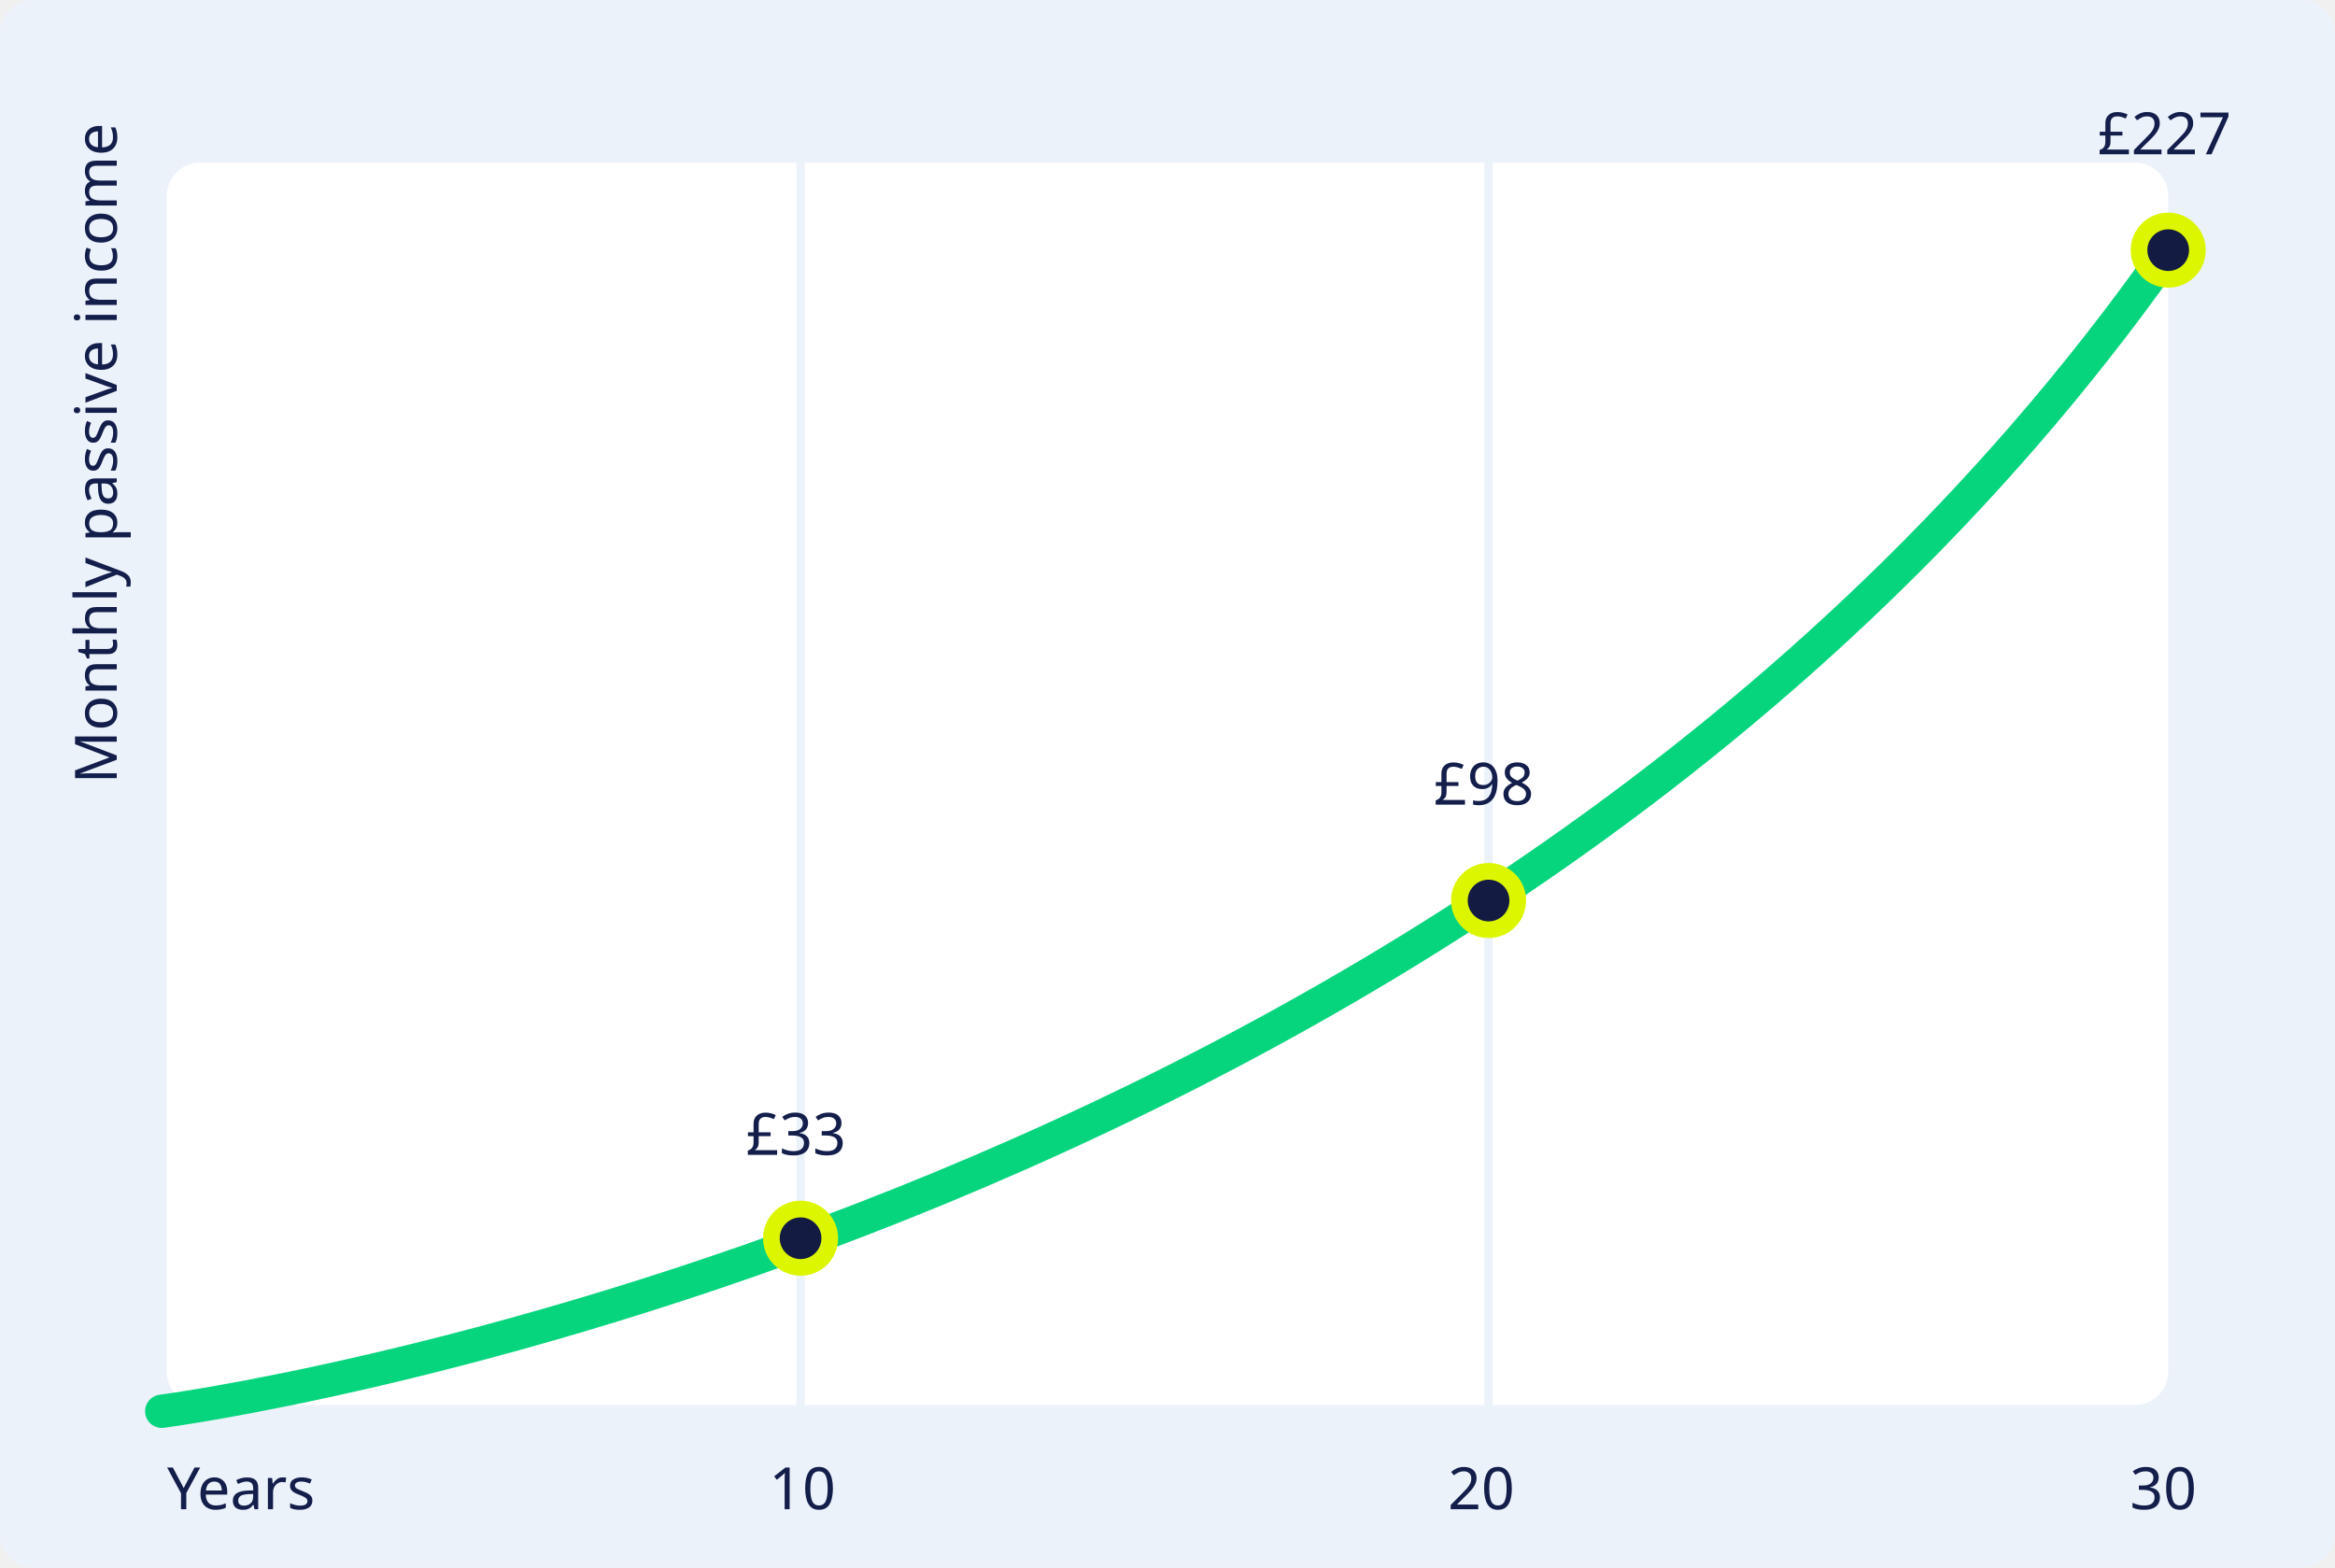
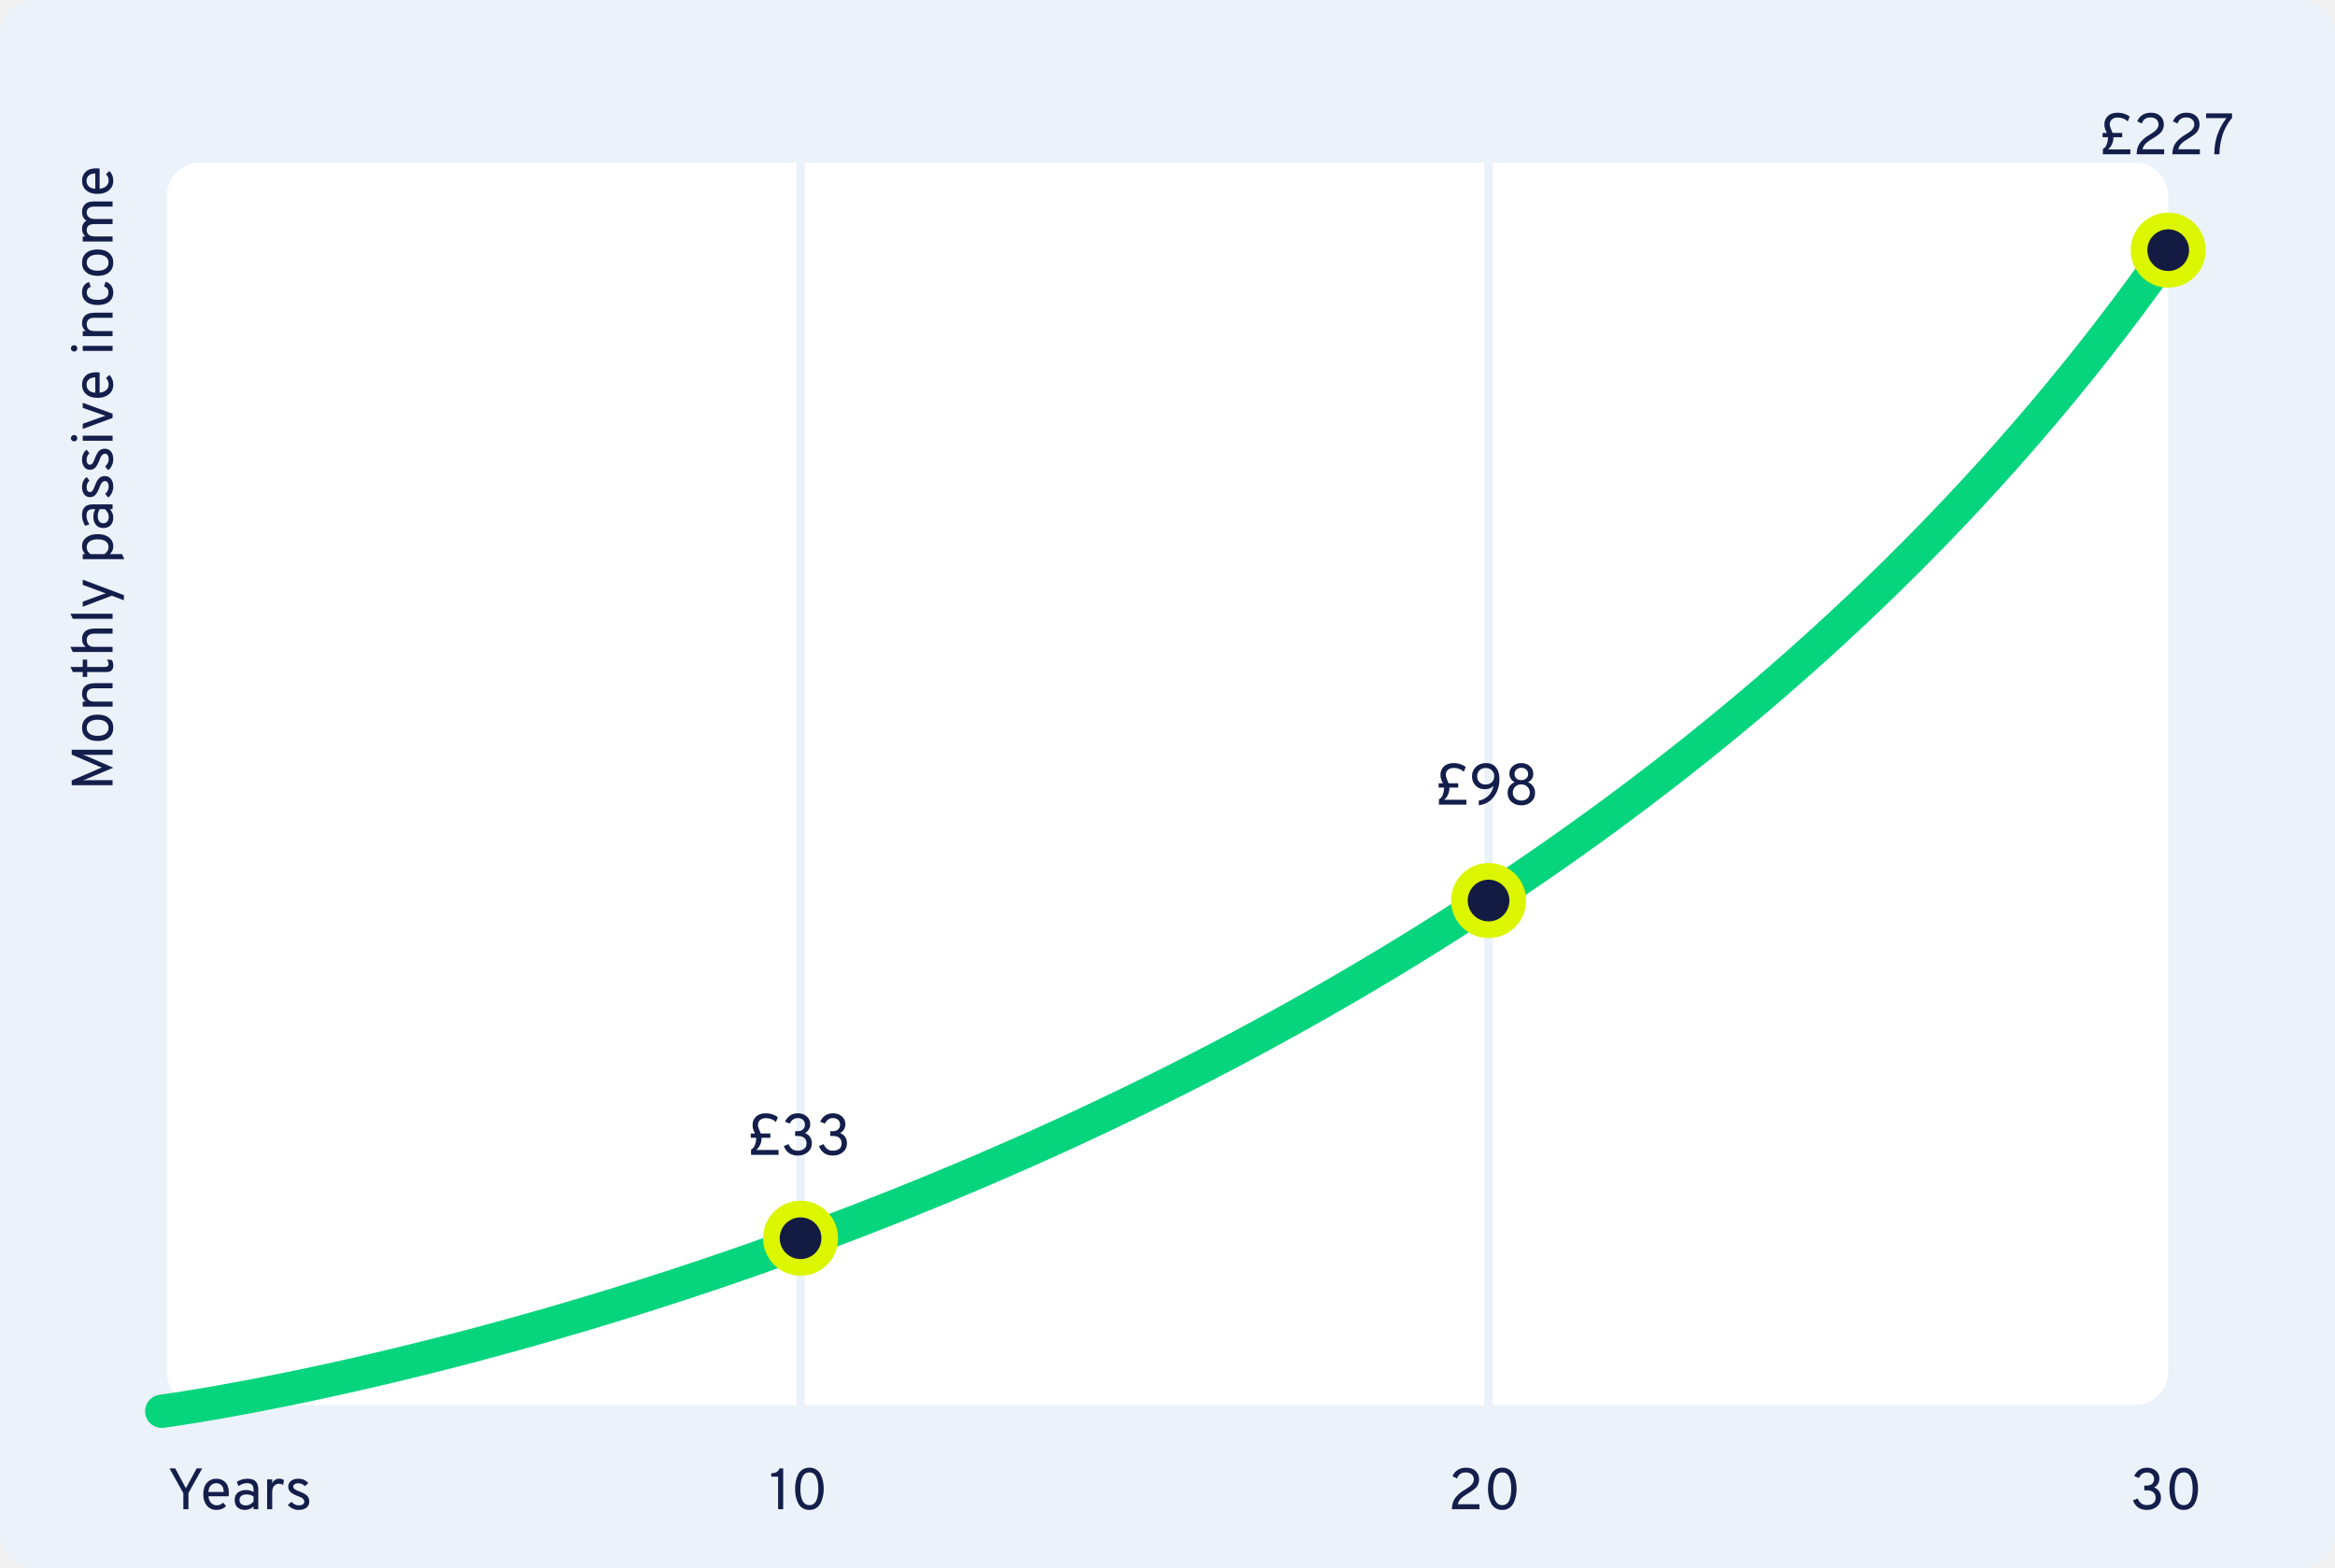
<svg xmlns="http://www.w3.org/2000/svg" width="560px" height="376px" viewBox="0 0 560 376" version="1.1">
  <defs />
  <g id="Page-1" stroke="none" stroke-width="1" fill="none" fill-rule="evenodd">
-     <g id="Coffee-graph">
+     <g id="Coffee-graph-Copy">
      <rect id="Rectangle" fill="#ECF2FA" x="0" y="0" width="560" height="376" rx="8" />
      <rect id="Rectangle-2" fill="#FFFFFF" x="40" y="39" width="480" height="298" rx="8" />
      <rect id="Rectangle-3-Copy-3" fill="#ECF2F9" x="356" y="35" width="2" height="309" rx="1" />
      <rect id="Rectangle-3-Copy-4" fill="#ECF2F9" x="191" y="35" width="2" height="309" rx="1" />
      <path d="M38.797,338.5 C38.797,338.5 351.475,298.052 518.797,62" id="Path-2" stroke="#06D57E" stroke-width="8" stroke-linecap="round" />
      <circle id="Oval" fill="#DCF600" cx="192" cy="297" r="9" />
      <circle id="Oval" fill="#131B43" cx="192" cy="297" r="5" />
      <circle id="Oval-Copy" fill="#DCF600" cx="357" cy="216" r="9" />
      <circle id="Oval-Copy-2" fill="#DCF600" cx="520" cy="60" r="9" />
      <circle id="Oval-Copy-3" fill="#131B43" cx="357" cy="216" r="5" />
      <circle id="Oval-Copy-4" fill="#131B43" cx="520" cy="60" r="5" />
-       <text id="Years" font-family="Overpass-Regular, Overpass" font-size="14" font-weight="normal" fill="#131E4B">
-         <tspan x="40.084" y="362">Years</tspan>
-       </text>
-       <text id="30" font-family="Overpass-Regular, Overpass" font-size="14" font-weight="normal" fill="#131E4B">
-         <tspan x="510.813" y="362">30</tspan>
-       </text>
-       <text id="10" font-family="Overpass-Regular, Overpass" font-size="14" font-weight="normal" fill="#131E4B">
-         <tspan x="184.416" y="362">10</tspan>
-       </text>
-       <text id="20" font-family="Overpass-Regular, Overpass" font-size="14" font-weight="normal" fill="#131E4B">
-         <tspan x="347.243" y="362">20</tspan>
-       </text>
-       <text id="£33" font-family="Overpass-Regular, Overpass" font-size="14" font-weight="normal" fill="#131E4B">
-         <tspan x="178.893" y="277">£33</tspan>
-       </text>
-       <text id="£98" font-family="Overpass-Regular, Overpass" font-size="14" font-weight="normal" fill="#131E4B">
-         <tspan x="343.865" y="193">£98</tspan>
-       </text>
-       <text id="£227" font-family="Overpass-Regular, Overpass" font-size="14" font-weight="normal" fill="#131E4B">
-         <tspan x="503.099" y="37">£227</tspan>
-       </text>
-       <text id="Monthly-passive-inco" transform="translate(23, 113) rotate(-90) translate(-23, -113) " font-family="Overpass-Regular, Overpass" font-size="14" font-weight="normal" fill="#131E4B">
-         <tspan x="-51.998" y="118">Monthly passive income</tspan>
-       </text>
+       <path d="M43.976,362 L43.976,358.15 L40.644,352.2 L42.016,352.2 L44.578,356.96 L47.168,352.2 L48.498,352.2 L45.194,358.122 L45.194,362 L43.976,362 Z M51.928,362.168 C50.957,362.168 50.185,361.82 49.611,361.125 C49.037,360.43 48.75,359.527 48.75,358.416 C48.75,357.249 49.039,356.335 49.618,355.672 C50.197,355.009 50.967,354.678 51.928,354.678 C52.787,354.678 53.494,354.965 54.049,355.539 C54.604,356.113 54.882,356.96 54.882,358.08 C54.882,358.341 54.868,358.612 54.84,358.892 L49.996,358.892 C50.043,359.545 50.246,360.07 50.605,360.467 C50.964,360.864 51.415,361.062 51.956,361.062 C52.553,361.062 53.067,360.847 53.496,360.418 L54.238,361.244 C53.622,361.86 52.852,362.168 51.928,362.168 Z M49.982,357.856 L53.65,357.856 C53.641,357.119 53.466,356.584 53.125,356.253 C52.784,355.922 52.385,355.756 51.928,355.756 C51.377,355.756 50.925,355.931 50.57,356.281 C50.215,356.631 50.019,357.156 49.982,357.856 Z M60.804,362 L60.804,361.342 C60.216,361.893 59.539,362.168 58.774,362.168 C58.018,362.168 57.414,361.96 56.961,361.545 C56.508,361.13 56.282,360.535 56.282,359.76 C56.282,358.985 56.539,358.397 57.052,357.996 C57.565,357.595 58.2,357.394 58.956,357.394 C59.647,357.394 60.263,357.548 60.804,357.856 L60.804,357.352 C60.804,356.755 60.671,356.337 60.405,356.099 C60.139,355.861 59.754,355.742 59.25,355.742 C58.531,355.742 57.836,355.98 57.164,356.456 L56.814,355.434 C57.579,354.93 58.443,354.678 59.404,354.678 C61.103,354.678 61.952,355.537 61.952,357.254 L61.952,362 L60.804,362 Z M58.956,361.09 C59.656,361.09 60.272,360.777 60.804,360.152 L60.804,358.92 C60.291,358.603 59.731,358.444 59.124,358.444 C58.629,358.444 58.223,358.556 57.906,358.78 C57.589,359.004 57.43,359.331 57.43,359.76 C57.43,360.161 57.563,360.483 57.829,360.726 C58.095,360.969 58.471,361.09 58.956,361.09 Z M64.066,362 L64.066,354.846 L65.284,354.846 L65.284,355.784 C65.62,355.047 66.185,354.678 66.978,354.678 C67.426,354.678 67.795,354.799 68.084,355.042 L67.902,356.19 C67.603,355.985 67.263,355.882 66.88,355.882 C66.46,355.882 66.089,356.045 65.767,356.372 C65.445,356.699 65.284,357.231 65.284,357.968 L65.284,362 L64.066,362 Z M71.626,362.168 C71.113,362.168 70.625,362.058 70.163,361.839 C69.701,361.62 69.325,361.328 69.036,360.964 L69.904,360.222 C70.436,360.791 71.019,361.076 71.654,361.076 C72.055,361.076 72.377,360.999 72.62,360.845 C72.863,360.691 72.984,360.465 72.984,360.166 C72.984,359.942 72.895,359.739 72.718,359.557 C72.541,359.375 72.359,359.24 72.172,359.151 C71.985,359.062 71.71,358.948 71.346,358.808 C70.618,358.537 70.067,358.234 69.694,357.898 C69.321,357.562 69.134,357.119 69.134,356.568 C69.134,355.989 69.36,355.53 69.813,355.189 C70.266,354.848 70.842,354.678 71.542,354.678 C72.541,354.678 73.343,355.037 73.95,355.756 L73.11,356.456 C72.671,355.999 72.144,355.77 71.528,355.77 C71.164,355.77 70.875,355.84 70.66,355.98 C70.445,356.12 70.338,356.316 70.338,356.568 C70.338,356.708 70.373,356.836 70.443,356.953 C70.513,357.07 70.639,357.179 70.821,357.282 C71.003,357.385 71.148,357.462 71.255,357.513 C71.362,357.564 71.561,357.646 71.85,357.758 C72.606,358.029 73.182,358.337 73.579,358.682 C73.976,359.027 74.174,359.513 74.174,360.138 C74.174,360.773 73.945,361.27 73.488,361.629 C73.031,361.988 72.41,362.168 71.626,362.168 Z" id="Years" fill="#131E4B" />
+       <path d="M514.887,362.168 C513.235,362.168 512.12,361.407 511.541,359.886 L512.675,359.424 C513.114,360.479 513.851,361.006 514.887,361.006 C515.503,361.006 516.007,360.857 516.399,360.558 C516.791,360.259 516.987,359.825 516.987,359.256 C516.987,358.715 516.814,358.283 516.469,357.961 C516.124,357.639 515.62,357.478 514.957,357.478 L514.257,357.478 L514.257,356.33 L514.887,356.33 C515.4,356.33 515.816,356.188 516.133,355.903 C516.45,355.618 516.609,355.243 516.609,354.776 C516.609,354.291 516.453,353.903 516.14,353.614 C515.827,353.325 515.424,353.18 514.929,353.18 C514.042,353.18 513.394,353.619 512.983,354.496 L511.849,354.062 C512.082,353.465 512.463,352.977 512.99,352.599 C513.517,352.221 514.164,352.032 514.929,352.032 C515.778,352.032 516.483,352.279 517.043,352.774 C517.603,353.269 517.883,353.889 517.883,354.636 C517.883,355.084 517.773,355.499 517.554,355.882 C517.335,356.265 517.024,356.559 516.623,356.764 C517.136,356.969 517.538,357.282 517.827,357.702 C518.116,358.122 518.261,358.626 518.261,359.214 C518.261,360.101 517.939,360.815 517.295,361.356 C516.651,361.897 515.848,362.168 514.887,362.168 Z M523.721,362.168 C523.096,362.168 522.55,362.021 522.083,361.727 C521.616,361.433 521.259,361.036 521.012,360.537 C520.765,360.038 520.583,359.503 520.466,358.934 C520.349,358.365 520.291,357.753 520.291,357.1 C520.291,356.503 520.342,355.931 520.445,355.385 C520.548,354.839 520.72,354.302 520.963,353.775 C521.206,353.248 521.563,352.825 522.034,352.508 C522.505,352.191 523.068,352.032 523.721,352.032 C524.346,352.032 524.892,352.179 525.359,352.473 C525.826,352.767 526.183,353.166 526.43,353.67 C526.677,354.174 526.859,354.711 526.976,355.28 C527.093,355.849 527.151,356.456 527.151,357.1 C527.151,357.697 527.097,358.269 526.99,358.815 C526.883,359.361 526.708,359.898 526.465,360.425 C526.222,360.952 525.865,361.375 525.394,361.692 C524.923,362.009 524.365,362.168 523.721,362.168 Z M523.721,361.02 C524.141,361.02 524.5,360.903 524.799,360.67 C525.098,360.437 525.319,360.115 525.464,359.704 C525.609,359.293 525.711,358.88 525.772,358.465 C525.833,358.05 525.863,357.595 525.863,357.1 C525.863,356.577 525.83,356.097 525.765,355.658 C525.7,355.219 525.59,354.806 525.436,354.419 C525.282,354.032 525.06,353.726 524.771,353.502 C524.482,353.278 524.132,353.166 523.721,353.166 C523.292,353.166 522.928,353.285 522.629,353.523 C522.33,353.761 522.106,354.083 521.957,354.489 C521.808,354.895 521.703,355.31 521.642,355.735 C521.581,356.16 521.551,356.615 521.551,357.1 C521.551,357.623 521.584,358.101 521.649,358.535 C521.714,358.969 521.826,359.382 521.985,359.774 C522.144,360.166 522.37,360.472 522.664,360.691 C522.958,360.91 523.31,361.02 523.721,361.02 Z" id="30" fill="#131E4B" />
+       <path d="M186.614,362 L186.614,354.188 L184.976,354.188 L184.976,353.362 C186.031,353.362 186.689,352.975 186.95,352.2 L187.832,352.2 L187.832,362 L186.614,362 Z M194.118,362.168 C193.493,362.168 192.947,362.021 192.48,361.727 C192.013,361.433 191.656,361.036 191.409,360.537 C191.162,360.038 190.98,359.503 190.863,358.934 C190.746,358.365 190.688,357.753 190.688,357.1 C190.688,356.503 190.739,355.931 190.842,355.385 C190.945,354.839 191.117,354.302 191.36,353.775 C191.603,353.248 191.96,352.825 192.431,352.508 C192.902,352.191 193.465,352.032 194.118,352.032 C194.743,352.032 195.289,352.179 195.756,352.473 C196.223,352.767 196.58,353.166 196.827,353.67 C197.074,354.174 197.256,354.711 197.373,355.28 C197.49,355.849 197.548,356.456 197.548,357.1 C197.548,357.697 197.494,358.269 197.387,358.815 C197.28,359.361 197.105,359.898 196.862,360.425 C196.619,360.952 196.262,361.375 195.791,361.692 C195.32,362.009 194.762,362.168 194.118,362.168 Z M194.118,361.02 C194.538,361.02 194.897,360.903 195.196,360.67 C195.495,360.437 195.716,360.115 195.861,359.704 C196.006,359.293 196.108,358.88 196.169,358.465 C196.23,358.05 196.26,357.595 196.26,357.1 C196.26,356.577 196.227,356.097 196.162,355.658 C196.097,355.219 195.987,354.806 195.833,354.419 C195.679,354.032 195.457,353.726 195.168,353.502 C194.879,353.278 194.529,353.166 194.118,353.166 C193.689,353.166 193.325,353.285 193.026,353.523 C192.727,353.761 192.503,354.083 192.354,354.489 C192.205,354.895 192.1,355.31 192.039,355.735 C191.978,356.16 191.948,356.615 191.948,357.1 C191.948,357.623 191.981,358.101 192.046,358.535 C192.111,358.969 192.223,359.382 192.382,359.774 C192.541,360.166 192.767,360.472 193.061,360.691 C193.355,360.91 193.707,361.02 194.118,361.02 Z" id="10" fill="#131E4B" />
+       <path d="M348.223,362 C348.223,361.384 348.312,360.822 348.489,360.313 C348.666,359.804 348.923,359.359 349.259,358.976 C349.595,358.593 349.931,358.271 350.267,358.01 C350.603,357.749 351.004,357.483 351.471,357.212 C351.9,356.951 352.236,356.729 352.479,356.547 C352.722,356.365 352.948,356.12 353.158,355.812 C353.368,355.504 353.473,355.177 353.473,354.832 C353.473,354.356 353.298,353.959 352.948,353.642 C352.598,353.325 352.134,353.166 351.555,353.166 C350.472,353.166 349.777,353.647 349.469,354.608 L348.377,354.118 C348.573,353.502 348.96,353 349.539,352.613 C350.118,352.226 350.804,352.032 351.597,352.032 C352.568,352.032 353.333,352.291 353.893,352.809 C354.453,353.327 354.733,354.011 354.733,354.86 C354.733,355.196 354.682,355.509 354.579,355.798 C354.476,356.087 354.353,356.335 354.208,356.54 C354.063,356.745 353.856,356.96 353.585,357.184 C353.314,357.408 353.074,357.588 352.864,357.723 C352.654,357.858 352.372,358.033 352.017,358.248 C351.326,358.649 350.783,359.046 350.386,359.438 C349.989,359.83 349.74,360.287 349.637,360.81 L354.817,360.81 L354.817,362 L348.223,362 Z M360.291,362.168 C359.666,362.168 359.12,362.021 358.653,361.727 C358.186,361.433 357.829,361.036 357.582,360.537 C357.335,360.038 357.153,359.503 357.036,358.934 C356.919,358.365 356.861,357.753 356.861,357.1 C356.861,356.503 356.912,355.931 357.015,355.385 C357.118,354.839 357.29,354.302 357.533,353.775 C357.776,353.248 358.133,352.825 358.604,352.508 C359.075,352.191 359.638,352.032 360.291,352.032 C360.916,352.032 361.462,352.179 361.929,352.473 C362.396,352.767 362.753,353.166 363,353.67 C363.247,354.174 363.429,354.711 363.546,355.28 C363.663,355.849 363.721,356.456 363.721,357.1 C363.721,357.697 363.667,358.269 363.56,358.815 C363.453,359.361 363.278,359.898 363.035,360.425 C362.792,360.952 362.435,361.375 361.964,361.692 C361.493,362.009 360.935,362.168 360.291,362.168 Z M360.291,361.02 C360.711,361.02 361.07,360.903 361.369,360.67 C361.668,360.437 361.889,360.115 362.034,359.704 C362.179,359.293 362.281,358.88 362.342,358.465 C362.403,358.05 362.433,357.595 362.433,357.1 C362.433,356.577 362.4,356.097 362.335,355.658 C362.27,355.219 362.16,354.806 362.006,354.419 C361.852,354.032 361.63,353.726 361.341,353.502 C361.052,353.278 360.702,353.166 360.291,353.166 C359.862,353.166 359.498,353.285 359.199,353.523 C358.9,353.761 358.676,354.083 358.527,354.489 C358.378,354.895 358.273,355.31 358.212,355.735 C358.151,356.16 358.121,356.615 358.121,357.1 C358.121,357.623 358.154,358.101 358.219,358.535 C358.284,358.969 358.396,359.382 358.555,359.774 C358.714,360.166 358.94,360.472 359.234,360.691 C359.528,360.91 359.88,361.02 360.291,361.02 Z" id="20" fill="#131E4B" />
+       <path d="M180.125,277 L180.125,275.712 C180.536,275.525 180.837,275.189 181.028,274.704 C181.219,274.219 181.329,273.715 181.357,273.192 L181.357,272.912 L180.055,272.912 L180.055,271.876 L181.077,271.876 C181.058,271.839 181.021,271.762 180.965,271.645 C180.909,271.528 180.869,271.447 180.846,271.4 C180.823,271.353 180.788,271.274 180.741,271.162 C180.694,271.05 180.659,270.952 180.636,270.868 C180.613,270.784 180.587,270.684 180.559,270.567 C180.531,270.45 180.512,270.327 180.503,270.196 C180.494,270.065 180.489,269.93 180.489,269.79 C180.489,269.025 180.764,268.374 181.315,267.837 C181.866,267.3 182.654,267.032 183.681,267.032 C184.773,267.032 185.734,267.345 186.565,267.97 L186.089,269.118 C185.874,268.941 185.695,268.801 185.55,268.698 C185.405,268.595 185.16,268.486 184.815,268.369 C184.47,268.252 184.092,268.194 183.681,268.194 C183.056,268.194 182.582,268.353 182.26,268.67 C181.938,268.987 181.777,269.361 181.777,269.79 C181.777,270.135 181.887,270.558 182.106,271.057 C182.325,271.556 182.44,271.829 182.449,271.876 L184.759,271.876 L184.759,272.912 L182.645,272.912 L182.645,273.164 C182.598,274.2 182.178,275.091 181.385,275.838 L186.719,275.838 L186.719,277 L180.125,277 Z M191.325,277.168 C189.673,277.168 188.558,276.407 187.979,274.886 L189.113,274.424 C189.552,275.479 190.289,276.006 191.325,276.006 C191.941,276.006 192.445,275.857 192.837,275.558 C193.229,275.259 193.425,274.825 193.425,274.256 C193.425,273.715 193.252,273.283 192.907,272.961 C192.562,272.639 192.058,272.478 191.395,272.478 L190.695,272.478 L190.695,271.33 L191.325,271.33 C191.838,271.33 192.254,271.188 192.571,270.903 C192.888,270.618 193.047,270.243 193.047,269.776 C193.047,269.291 192.891,268.903 192.578,268.614 C192.265,268.325 191.862,268.18 191.367,268.18 C190.48,268.18 189.832,268.619 189.421,269.496 L188.287,269.062 C188.52,268.465 188.901,267.977 189.428,267.599 C189.955,267.221 190.602,267.032 191.367,267.032 C192.216,267.032 192.921,267.279 193.481,267.774 C194.041,268.269 194.321,268.889 194.321,269.636 C194.321,270.084 194.211,270.499 193.992,270.882 C193.773,271.265 193.462,271.559 193.061,271.764 C193.574,271.969 193.976,272.282 194.265,272.702 C194.554,273.122 194.699,273.626 194.699,274.214 C194.699,275.101 194.377,275.815 193.733,276.356 C193.089,276.897 192.286,277.168 191.325,277.168 Z M199.753,277.168 C198.101,277.168 196.986,276.407 196.407,274.886 L197.541,274.424 C197.98,275.479 198.717,276.006 199.753,276.006 C200.369,276.006 200.873,275.857 201.265,275.558 C201.657,275.259 201.853,274.825 201.853,274.256 C201.853,273.715 201.68,273.283 201.335,272.961 C200.99,272.639 200.486,272.478 199.823,272.478 L199.123,272.478 L199.123,271.33 L199.753,271.33 C200.266,271.33 200.682,271.188 200.999,270.903 C201.316,270.618 201.475,270.243 201.475,269.776 C201.475,269.291 201.319,268.903 201.006,268.614 C200.693,268.325 200.29,268.18 199.795,268.18 C198.908,268.18 198.26,268.619 197.849,269.496 L196.715,269.062 C196.948,268.465 197.329,267.977 197.856,267.599 C198.383,267.221 199.03,267.032 199.795,267.032 C200.644,267.032 201.349,267.279 201.909,267.774 C202.469,268.269 202.749,268.889 202.749,269.636 C202.749,270.084 202.639,270.499 202.42,270.882 C202.201,271.265 201.89,271.559 201.489,271.764 C202.002,271.969 202.404,272.282 202.693,272.702 C202.982,273.122 203.127,273.626 203.127,274.214 C203.127,275.101 202.805,275.815 202.161,276.356 C201.517,276.897 200.714,277.168 199.753,277.168 Z" id="£33" fill="#131E4B" />
+       <path d="M345.097,193 L345.097,191.712 C345.508,191.525 345.809,191.189 346,190.704 C346.191,190.219 346.301,189.715 346.329,189.192 L346.329,188.912 L345.027,188.912 L345.027,187.876 L346.049,187.876 C346.03,187.839 345.993,187.762 345.937,187.645 C345.881,187.528 345.841,187.447 345.818,187.4 C345.795,187.353 345.76,187.274 345.713,187.162 C345.666,187.05 345.631,186.952 345.608,186.868 C345.585,186.784 345.559,186.684 345.531,186.567 C345.503,186.45 345.484,186.327 345.475,186.196 C345.466,186.065 345.461,185.93 345.461,185.79 C345.461,185.025 345.736,184.374 346.287,183.837 C346.838,183.3 347.626,183.032 348.653,183.032 C349.745,183.032 350.706,183.345 351.537,183.97 L351.061,185.118 C350.846,184.941 350.667,184.801 350.522,184.698 C350.377,184.595 350.132,184.486 349.787,184.369 C349.442,184.252 349.064,184.194 348.653,184.194 C348.028,184.194 347.554,184.353 347.232,184.67 C346.91,184.987 346.749,185.361 346.749,185.79 C346.749,186.135 346.859,186.558 347.078,187.057 C347.297,187.556 347.412,187.829 347.421,187.876 L349.731,187.876 L349.731,188.912 L347.617,188.912 L347.617,189.164 C347.57,190.2 347.15,191.091 346.357,191.838 L351.691,191.838 L351.691,193 L345.097,193 Z M354.659,193.168 L354.659,192.034 C355.546,191.875 356.313,191.483 356.962,190.858 C357.611,190.233 358.014,189.435 358.173,188.464 C357.716,189.024 357.002,189.304 356.031,189.304 C355.172,189.304 354.456,189.01 353.882,188.422 C353.308,187.834 353.021,187.101 353.021,186.224 C353.021,185.3 353.336,184.537 353.966,183.935 C354.596,183.333 355.392,183.032 356.353,183.032 C357.426,183.032 358.238,183.382 358.789,184.082 C359.34,184.782 359.615,185.697 359.615,186.826 C359.615,188.478 359.174,189.894 358.292,191.075 C357.41,192.256 356.199,192.953 354.659,193.168 Z M356.311,188.17 C356.918,188.17 357.41,187.986 357.788,187.617 C358.166,187.248 358.355,186.765 358.355,186.168 C358.355,185.599 358.161,185.13 357.774,184.761 C357.387,184.392 356.899,184.208 356.311,184.208 C355.704,184.208 355.212,184.392 354.834,184.761 C354.456,185.13 354.267,185.599 354.267,186.168 C354.267,186.775 354.451,187.26 354.82,187.624 C355.189,187.988 355.686,188.17 356.311,188.17 Z M364.851,193.168 C363.89,193.168 363.101,192.886 362.485,192.321 C361.869,191.756 361.561,191.045 361.561,190.186 C361.561,189.589 361.715,189.064 362.023,188.611 C362.331,188.158 362.737,187.825 363.241,187.61 C362.84,187.405 362.532,187.125 362.317,186.77 C362.102,186.415 361.995,186.019 361.995,185.58 C361.995,184.861 362.263,184.257 362.8,183.767 C363.337,183.277 364.02,183.032 364.851,183.032 C365.682,183.032 366.368,183.277 366.909,183.767 C367.45,184.257 367.721,184.861 367.721,185.58 C367.721,186.523 367.301,187.199 366.461,187.61 C366.974,187.834 367.385,188.17 367.693,188.618 C368.001,189.066 368.155,189.589 368.155,190.186 C368.155,191.045 367.847,191.756 367.231,192.321 C366.615,192.886 365.822,193.168 364.851,193.168 Z M364.851,187.12 C365.336,187.12 365.731,186.982 366.034,186.707 C366.337,186.432 366.489,186.089 366.489,185.678 C366.489,185.221 366.337,184.854 366.034,184.579 C365.731,184.304 365.336,184.166 364.851,184.166 C364.375,184.166 363.985,184.304 363.682,184.579 C363.379,184.854 363.227,185.221 363.227,185.678 C363.227,186.089 363.376,186.432 363.675,186.707 C363.974,186.982 364.366,187.12 364.851,187.12 Z M364.851,192.02 C365.448,192.02 365.938,191.845 366.321,191.495 C366.704,191.145 366.895,190.676 366.895,190.088 C366.895,189.556 366.701,189.099 366.314,188.716 C365.927,188.333 365.439,188.142 364.851,188.142 C364.263,188.142 363.778,188.331 363.395,188.709 C363.012,189.087 362.821,189.547 362.821,190.088 C362.821,190.676 363.01,191.145 363.388,191.495 C363.766,191.845 364.254,192.02 364.851,192.02 Z" id="£98" fill="#131E4B" />
+       <path d="M504.331,37 L504.331,35.712 C504.742,35.525 505.043,35.189 505.234,34.704 C505.425,34.219 505.535,33.715 505.563,33.192 L505.563,32.912 L504.261,32.912 L504.261,31.876 L505.283,31.876 C505.264,31.839 505.227,31.762 505.171,31.645 C505.115,31.528 505.075,31.447 505.052,31.4 C505.029,31.353 504.994,31.274 504.947,31.162 C504.9,31.05 504.865,30.952 504.842,30.868 C504.819,30.784 504.793,30.684 504.765,30.567 C504.737,30.45 504.718,30.327 504.709,30.196 C504.7,30.065 504.695,29.93 504.695,29.79 C504.695,29.025 504.97,28.374 505.521,27.837 C506.072,27.3 506.86,27.032 507.887,27.032 C508.979,27.032 509.94,27.345 510.771,27.97 L510.295,29.118 C510.08,28.941 509.901,28.801 509.756,28.698 C509.611,28.595 509.366,28.486 509.021,28.369 C508.676,28.252 508.298,28.194 507.887,28.194 C507.262,28.194 506.788,28.353 506.466,28.67 C506.144,28.987 505.983,29.361 505.983,29.79 C505.983,30.135 506.093,30.558 506.312,31.057 C506.531,31.556 506.646,31.829 506.655,31.876 L508.965,31.876 L508.965,32.912 L506.851,32.912 L506.851,33.164 C506.804,34.2 506.384,35.091 505.591,35.838 L510.925,35.838 L510.925,37 L504.331,37 Z M512.437,37 C512.437,36.384 512.526,35.822 512.703,35.313 C512.88,34.804 513.137,34.359 513.473,33.976 C513.809,33.593 514.145,33.271 514.481,33.01 C514.817,32.749 515.218,32.483 515.685,32.212 C516.114,31.951 516.45,31.729 516.693,31.547 C516.936,31.365 517.162,31.12 517.372,30.812 C517.582,30.504 517.687,30.177 517.687,29.832 C517.687,29.356 517.512,28.959 517.162,28.642 C516.812,28.325 516.348,28.166 515.769,28.166 C514.686,28.166 513.991,28.647 513.683,29.608 L512.591,29.118 C512.787,28.502 513.174,28 513.753,27.613 C514.332,27.226 515.018,27.032 515.811,27.032 C516.782,27.032 517.547,27.291 518.107,27.809 C518.667,28.327 518.947,29.011 518.947,29.86 C518.947,30.196 518.896,30.509 518.793,30.798 C518.69,31.087 518.567,31.335 518.422,31.54 C518.277,31.745 518.07,31.96 517.799,32.184 C517.528,32.408 517.288,32.588 517.078,32.723 C516.868,32.858 516.586,33.033 516.231,33.248 C515.54,33.649 514.997,34.046 514.6,34.438 C514.203,34.83 513.954,35.287 513.851,35.81 L519.031,35.81 L519.031,37 L512.437,37 Z M521.005,37 C521.005,36.384 521.094,35.822 521.271,35.313 C521.448,34.804 521.705,34.359 522.041,33.976 C522.377,33.593 522.713,33.271 523.049,33.01 C523.385,32.749 523.786,32.483 524.253,32.212 C524.682,31.951 525.018,31.729 525.261,31.547 C525.504,31.365 525.73,31.12 525.94,30.812 C526.15,30.504 526.255,30.177 526.255,29.832 C526.255,29.356 526.08,28.959 525.73,28.642 C525.38,28.325 524.916,28.166 524.337,28.166 C523.254,28.166 522.559,28.647 522.251,29.608 L521.159,29.118 C521.355,28.502 521.742,28 522.321,27.613 C522.9,27.226 523.586,27.032 524.379,27.032 C525.35,27.032 526.115,27.291 526.675,27.809 C527.235,28.327 527.515,29.011 527.515,29.86 C527.515,30.196 527.464,30.509 527.361,30.798 C527.258,31.087 527.135,31.335 526.99,31.54 C526.845,31.745 526.638,31.96 526.367,32.184 C526.096,32.408 525.856,32.588 525.646,32.723 C525.436,32.858 525.154,33.033 524.799,33.248 C524.108,33.649 523.565,34.046 523.168,34.438 C522.771,34.83 522.522,35.287 522.419,35.81 L527.599,35.81 L527.599,37 L521.005,37 Z M531.043,37 C531.062,35.348 531.295,33.834 531.743,32.457 C532.191,31.08 532.928,29.706 533.955,28.334 L529.083,28.334 L529.083,27.2 L535.313,27.2 L535.313,28.306 C534.725,28.978 534.223,29.713 533.808,30.511 C533.393,31.309 533.082,32.1 532.877,32.884 C532.672,33.668 532.522,34.389 532.429,35.047 C532.336,35.705 532.289,36.356 532.289,37 L531.043,37 Z" id="£227" fill="#131E4B" />
+       <path d="M-42.114,118 L-43.332,118 L-43.332,111.98 C-43.332,111.597 -43.323,111.238 -43.304,110.902 C-43.397,111.163 -43.542,111.532 -43.738,112.008 L-46.426,118.168 L-49.03,111.98 C-49.254,111.439 -49.394,111.084 -49.45,110.916 C-49.422,111.168 -49.408,111.523 -49.408,111.98 L-49.408,118 L-50.626,118 L-50.626,108.2 L-49.478,108.2 L-46.636,114.794 L-46.384,115.452 C-46.347,115.34 -46.263,115.121 -46.132,114.794 L-43.276,108.2 L-42.114,108.2 L-42.114,118 Z M-36.85,118.168 C-37.821,118.168 -38.591,117.837 -39.16,117.174 C-39.729,116.511 -40.014,115.597 -40.014,114.43 C-40.014,113.263 -39.729,112.346 -39.16,111.679 C-38.591,111.012 -37.821,110.678 -36.85,110.678 C-35.879,110.678 -35.109,111.009 -34.54,111.672 C-33.971,112.335 -33.686,113.249 -33.686,114.416 C-33.686,115.583 -33.971,116.5 -34.54,117.167 C-35.109,117.834 -35.879,118.168 -36.85,118.168 Z M-36.85,117.034 C-36.243,117.034 -35.77,116.803 -35.429,116.341 C-35.088,115.879 -34.918,115.237 -34.918,114.416 C-34.918,113.604 -35.088,112.965 -35.429,112.498 C-35.77,112.031 -36.243,111.798 -36.85,111.798 C-37.457,111.798 -37.93,112.029 -38.271,112.491 C-38.612,112.953 -38.782,113.599 -38.782,114.43 C-38.782,115.242 -38.612,115.879 -38.271,116.341 C-37.93,116.803 -37.457,117.034 -36.85,117.034 Z M-27.372,118 L-27.372,113.674 C-27.372,113.03 -27.51,112.556 -27.785,112.253 C-28.06,111.95 -28.436,111.798 -28.912,111.798 C-30.013,111.798 -30.564,112.414 -30.564,113.646 L-30.564,118 L-31.782,118 L-31.782,110.846 L-30.564,110.846 L-30.564,111.574 C-30.125,110.977 -29.509,110.678 -28.716,110.678 C-27.876,110.678 -27.239,110.932 -26.805,111.441 C-26.371,111.95 -26.154,112.764 -26.154,113.884 L-26.154,118 L-27.372,118 Z M-21.968,118.168 C-22.976,118.168 -23.48,117.599 -23.48,116.46 L-23.48,111.91 L-24.642,111.91 L-24.642,110.846 L-23.48,110.846 L-23.48,108.48 L-22.262,107.892 L-22.262,110.846 L-20.498,110.846 L-20.498,111.91 L-22.262,111.91 L-22.262,116.054 C-22.262,116.371 -22.211,116.614 -22.108,116.782 C-22.005,116.95 -21.809,117.034 -21.52,117.034 C-21.203,117.034 -20.848,116.908 -20.456,116.656 L-20.596,117.846 C-21.007,118.061 -21.464,118.168 -21.968,118.168 Z M-18.664,118 L-18.664,108.452 L-17.446,107.892 L-17.446,111.588 C-17.007,110.981 -16.391,110.678 -15.598,110.678 C-14.758,110.678 -14.121,110.932 -13.687,111.441 C-13.253,111.95 -13.036,112.764 -13.036,113.884 L-13.036,118 L-14.254,118 L-14.254,113.674 C-14.254,113.03 -14.392,112.556 -14.667,112.253 C-14.942,111.95 -15.318,111.798 -15.794,111.798 C-16.895,111.798 -17.446,112.414 -17.446,113.646 L-17.446,118 L-18.664,118 Z M-10.712,118 L-10.712,108.466 L-9.494,107.892 L-9.494,118 L-10.712,118 Z M-6.26,120.716 L-5.168,117.818 L-7.814,110.846 L-6.596,110.846 L-4.818,115.718 C-4.753,115.877 -4.678,116.105 -4.594,116.404 C-4.51,116.105 -4.435,115.877 -4.37,115.718 L-2.564,110.846 L-1.318,110.846 L-5.028,120.716 L-6.26,120.716 Z M6.648,118.168 C5.901,118.168 5.29,117.888 4.814,117.328 L4.814,120.254 L3.596,120.828 L3.596,110.846 L4.814,110.846 L4.814,111.448 C5.327,110.935 5.939,110.678 6.648,110.678 C7.553,110.678 8.272,111.014 8.804,111.686 C9.336,112.358 9.602,113.268 9.602,114.416 C9.602,115.583 9.331,116.5 8.79,117.167 C8.249,117.834 7.535,118.168 6.648,118.168 Z M6.494,117.034 C7.091,117.034 7.551,116.808 7.873,116.355 C8.195,115.902 8.356,115.256 8.356,114.416 C8.356,113.623 8.19,112.988 7.859,112.512 C7.528,112.036 7.073,111.798 6.494,111.798 C5.738,111.798 5.178,112.12 4.814,112.764 L4.814,116.068 C5.309,116.712 5.869,117.034 6.494,117.034 Z M15.594,118 L15.594,117.342 C15.006,117.893 14.329,118.168 13.564,118.168 C12.808,118.168 12.204,117.96 11.751,117.545 C11.298,117.13 11.072,116.535 11.072,115.76 C11.072,114.985 11.329,114.397 11.842,113.996 C12.355,113.595 12.99,113.394 13.746,113.394 C14.437,113.394 15.053,113.548 15.594,113.856 L15.594,113.352 C15.594,112.755 15.461,112.337 15.195,112.099 C14.929,111.861 14.544,111.742 14.04,111.742 C13.321,111.742 12.626,111.98 11.954,112.456 L11.604,111.434 C12.369,110.93 13.233,110.678 14.194,110.678 C15.893,110.678 16.742,111.537 16.742,113.254 L16.742,118 L15.594,118 Z M13.746,117.09 C14.446,117.09 15.062,116.777 15.594,116.152 L15.594,114.92 C15.081,114.603 14.521,114.444 13.914,114.444 C13.419,114.444 13.013,114.556 12.696,114.78 C12.379,115.004 12.22,115.331 12.22,115.76 C12.22,116.161 12.353,116.483 12.619,116.726 C12.885,116.969 13.261,117.09 13.746,117.09 Z M20.97,118.168 C20.457,118.168 19.969,118.058 19.507,117.839 C19.045,117.62 18.669,117.328 18.38,116.964 L19.248,116.222 C19.78,116.791 20.363,117.076 20.998,117.076 C21.399,117.076 21.721,116.999 21.964,116.845 C22.207,116.691 22.328,116.465 22.328,116.166 C22.328,115.942 22.239,115.739 22.062,115.557 C21.885,115.375 21.703,115.24 21.516,115.151 C21.329,115.062 21.054,114.948 20.69,114.808 C19.962,114.537 19.411,114.234 19.038,113.898 C18.665,113.562 18.478,113.119 18.478,112.568 C18.478,111.989 18.704,111.53 19.157,111.189 C19.61,110.848 20.186,110.678 20.886,110.678 C21.885,110.678 22.687,111.037 23.294,111.756 L22.454,112.456 C22.015,111.999 21.488,111.77 20.872,111.77 C20.508,111.77 20.219,111.84 20.004,111.98 C19.789,112.12 19.682,112.316 19.682,112.568 C19.682,112.708 19.717,112.836 19.787,112.953 C19.857,113.07 19.983,113.179 20.165,113.282 C20.347,113.385 20.492,113.462 20.599,113.513 C20.706,113.564 20.905,113.646 21.194,113.758 C21.95,114.029 22.526,114.337 22.923,114.682 C23.32,115.027 23.518,115.513 23.518,116.138 C23.518,116.773 23.289,117.27 22.832,117.629 C22.375,117.988 21.754,118.168 20.97,118.168 Z M27.536,118.168 C27.023,118.168 26.535,118.058 26.073,117.839 C25.611,117.62 25.235,117.328 24.946,116.964 L25.814,116.222 C26.346,116.791 26.929,117.076 27.564,117.076 C27.965,117.076 28.287,116.999 28.53,116.845 C28.773,116.691 28.894,116.465 28.894,116.166 C28.894,115.942 28.805,115.739 28.628,115.557 C28.451,115.375 28.269,115.24 28.082,115.151 C27.895,115.062 27.62,114.948 27.256,114.808 C26.528,114.537 25.977,114.234 25.604,113.898 C25.231,113.562 25.044,113.119 25.044,112.568 C25.044,111.989 25.27,111.53 25.723,111.189 C26.176,110.848 26.752,110.678 27.452,110.678 C28.451,110.678 29.253,111.037 29.86,111.756 L29.02,112.456 C28.581,111.999 28.054,111.77 27.438,111.77 C27.074,111.77 26.785,111.84 26.57,111.98 C26.355,112.12 26.248,112.316 26.248,112.568 C26.248,112.708 26.283,112.836 26.353,112.953 C26.423,113.07 26.549,113.179 26.731,113.282 C26.913,113.385 27.058,113.462 27.165,113.513 C27.272,113.564 27.471,113.646 27.76,113.758 C28.516,114.029 29.092,114.337 29.489,114.682 C29.886,115.027 30.084,115.513 30.084,116.138 C30.084,116.773 29.855,117.27 29.398,117.629 C28.941,117.988 28.32,118.168 27.536,118.168 Z M32.604,109.544 C32.389,109.544 32.21,109.469 32.065,109.32 C31.92,109.171 31.848,108.993 31.848,108.788 C31.848,108.573 31.923,108.389 32.072,108.235 C32.221,108.081 32.399,108.004 32.604,108.004 C32.819,108.004 33.001,108.081 33.15,108.235 C33.299,108.389 33.374,108.573 33.374,108.788 C33.374,109.003 33.299,109.182 33.15,109.327 C33.001,109.472 32.819,109.544 32.604,109.544 Z M32.002,118 L32.002,110.846 L33.22,110.846 L33.22,118 L32.002,118 Z M37.462,118 L34.844,110.846 L36.076,110.846 L37.77,115.62 C37.891,115.975 37.966,116.208 37.994,116.32 C38.022,116.208 38.097,115.975 38.218,115.62 L39.884,110.846 L41.102,110.846 L38.484,118 L37.462,118 Z M45.47,118.168 C44.499,118.168 43.727,117.82 43.153,117.125 C42.579,116.43 42.292,115.527 42.292,114.416 C42.292,113.249 42.581,112.335 43.16,111.672 C43.739,111.009 44.509,110.678 45.47,110.678 C46.329,110.678 47.036,110.965 47.591,111.539 C48.146,112.113 48.424,112.96 48.424,114.08 C48.424,114.341 48.41,114.612 48.382,114.892 L43.538,114.892 C43.585,115.545 43.788,116.07 44.147,116.467 C44.506,116.864 44.957,117.062 45.498,117.062 C46.095,117.062 46.609,116.847 47.038,116.418 L47.78,117.244 C47.164,117.86 46.394,118.168 45.47,118.168 Z M43.524,113.856 L47.192,113.856 C47.183,113.119 47.008,112.584 46.667,112.253 C46.326,111.922 45.927,111.756 45.47,111.756 C44.919,111.756 44.467,111.931 44.112,112.281 C43.757,112.631 43.561,113.156 43.524,113.856 Z M54.15,109.544 C53.935,109.544 53.756,109.469 53.611,109.32 C53.466,109.171 53.394,108.993 53.394,108.788 C53.394,108.573 53.469,108.389 53.618,108.235 C53.767,108.081 53.945,108.004 54.15,108.004 C54.365,108.004 54.547,108.081 54.696,108.235 C54.845,108.389 54.92,108.573 54.92,108.788 C54.92,109.003 54.845,109.182 54.696,109.327 C54.547,109.472 54.365,109.544 54.15,109.544 Z M53.548,118 L53.548,110.846 L54.766,110.846 L54.766,118 L53.548,118 Z M61.5,118 L61.5,113.674 C61.5,113.03 61.362,112.556 61.087,112.253 C60.812,111.95 60.436,111.798 59.96,111.798 C58.859,111.798 58.308,112.414 58.308,113.646 L58.308,118 L57.09,118 L57.09,110.846 L58.308,110.846 L58.308,111.574 C58.747,110.977 59.363,110.678 60.156,110.678 C60.996,110.678 61.633,110.932 62.067,111.441 C62.501,111.95 62.718,112.764 62.718,113.884 L62.718,118 L61.5,118 Z M67.52,118.168 C66.605,118.168 65.882,117.839 65.35,117.181 C64.818,116.523 64.552,115.606 64.552,114.43 C64.552,113.254 64.82,112.335 65.357,111.672 C65.894,111.009 66.633,110.678 67.576,110.678 C68.845,110.678 69.681,111.233 70.082,112.344 L68.934,112.764 C68.691,112.129 68.243,111.812 67.59,111.812 C66.993,111.812 66.545,112.041 66.246,112.498 C65.947,112.955 65.798,113.599 65.798,114.43 C65.798,115.251 65.947,115.888 66.246,116.341 C66.545,116.794 66.979,117.02 67.548,117.02 C68.295,117.02 68.78,116.665 69.004,115.956 L70.138,116.334 C69.961,116.922 69.646,117.375 69.193,117.692 C68.74,118.009 68.183,118.168 67.52,118.168 Z M74.716,118.168 C73.745,118.168 72.975,117.837 72.406,117.174 C71.837,116.511 71.552,115.597 71.552,114.43 C71.552,113.263 71.837,112.346 72.406,111.679 C72.975,111.012 73.745,110.678 74.716,110.678 C75.687,110.678 76.457,111.009 77.026,111.672 C77.595,112.335 77.88,113.249 77.88,114.416 C77.88,115.583 77.595,116.5 77.026,117.167 C76.457,117.834 75.687,118.168 74.716,118.168 Z M74.716,117.034 C75.323,117.034 75.796,116.803 76.137,116.341 C76.478,115.879 76.648,115.237 76.648,114.416 C76.648,113.604 76.478,112.965 76.137,112.498 C75.796,112.031 75.323,111.798 74.716,111.798 C74.109,111.798 73.636,112.029 73.295,112.491 C72.954,112.953 72.784,113.599 72.784,114.43 C72.784,115.242 72.954,115.879 73.295,116.341 C73.636,116.803 74.109,117.034 74.716,117.034 Z M88.17,118 L88.17,113.66 C88.17,112.419 87.689,111.798 86.728,111.798 C86.271,111.798 85.9,111.973 85.615,112.323 C85.33,112.673 85.188,113.133 85.188,113.702 L85.188,118 L83.97,118 L83.97,113.66 C83.97,112.419 83.494,111.798 82.542,111.798 C82.066,111.798 81.69,111.964 81.415,112.295 C81.14,112.626 81.002,113.077 81.002,113.646 L81.002,118 L79.784,118 L79.784,110.846 L81.002,110.846 L81.002,111.518 C81.422,110.958 82.047,110.678 82.878,110.678 C83.279,110.678 83.65,110.769 83.991,110.951 C84.332,111.133 84.6,111.392 84.796,111.728 C85.253,111.028 85.944,110.678 86.868,110.678 C87.615,110.678 88.221,110.907 88.688,111.364 C89.155,111.821 89.388,112.47 89.388,113.31 L89.388,118 L88.17,118 Z M94.386,118.168 C93.415,118.168 92.643,117.82 92.069,117.125 C91.495,116.43 91.208,115.527 91.208,114.416 C91.208,113.249 91.497,112.335 92.076,111.672 C92.655,111.009 93.425,110.678 94.386,110.678 C95.245,110.678 95.952,110.965 96.507,111.539 C97.062,112.113 97.34,112.96 97.34,114.08 C97.34,114.341 97.326,114.612 97.298,114.892 L92.454,114.892 C92.501,115.545 92.704,116.07 93.063,116.467 C93.422,116.864 93.873,117.062 94.414,117.062 C95.011,117.062 95.525,116.847 95.954,116.418 L96.696,117.244 C96.08,117.86 95.31,118.168 94.386,118.168 Z M92.44,113.856 L96.108,113.856 C96.099,113.119 95.924,112.584 95.583,112.253 C95.242,111.922 94.843,111.756 94.386,111.756 C93.835,111.756 93.383,111.931 93.028,112.281 C92.673,112.631 92.477,113.156 92.44,113.856 Z" id="Monthly-passive-inco" fill="#131E4B" transform="translate(23.357, 114.36) rotate(-90) translate(-23.357, -114.36) " />
    </g>
  </g>
</svg>
